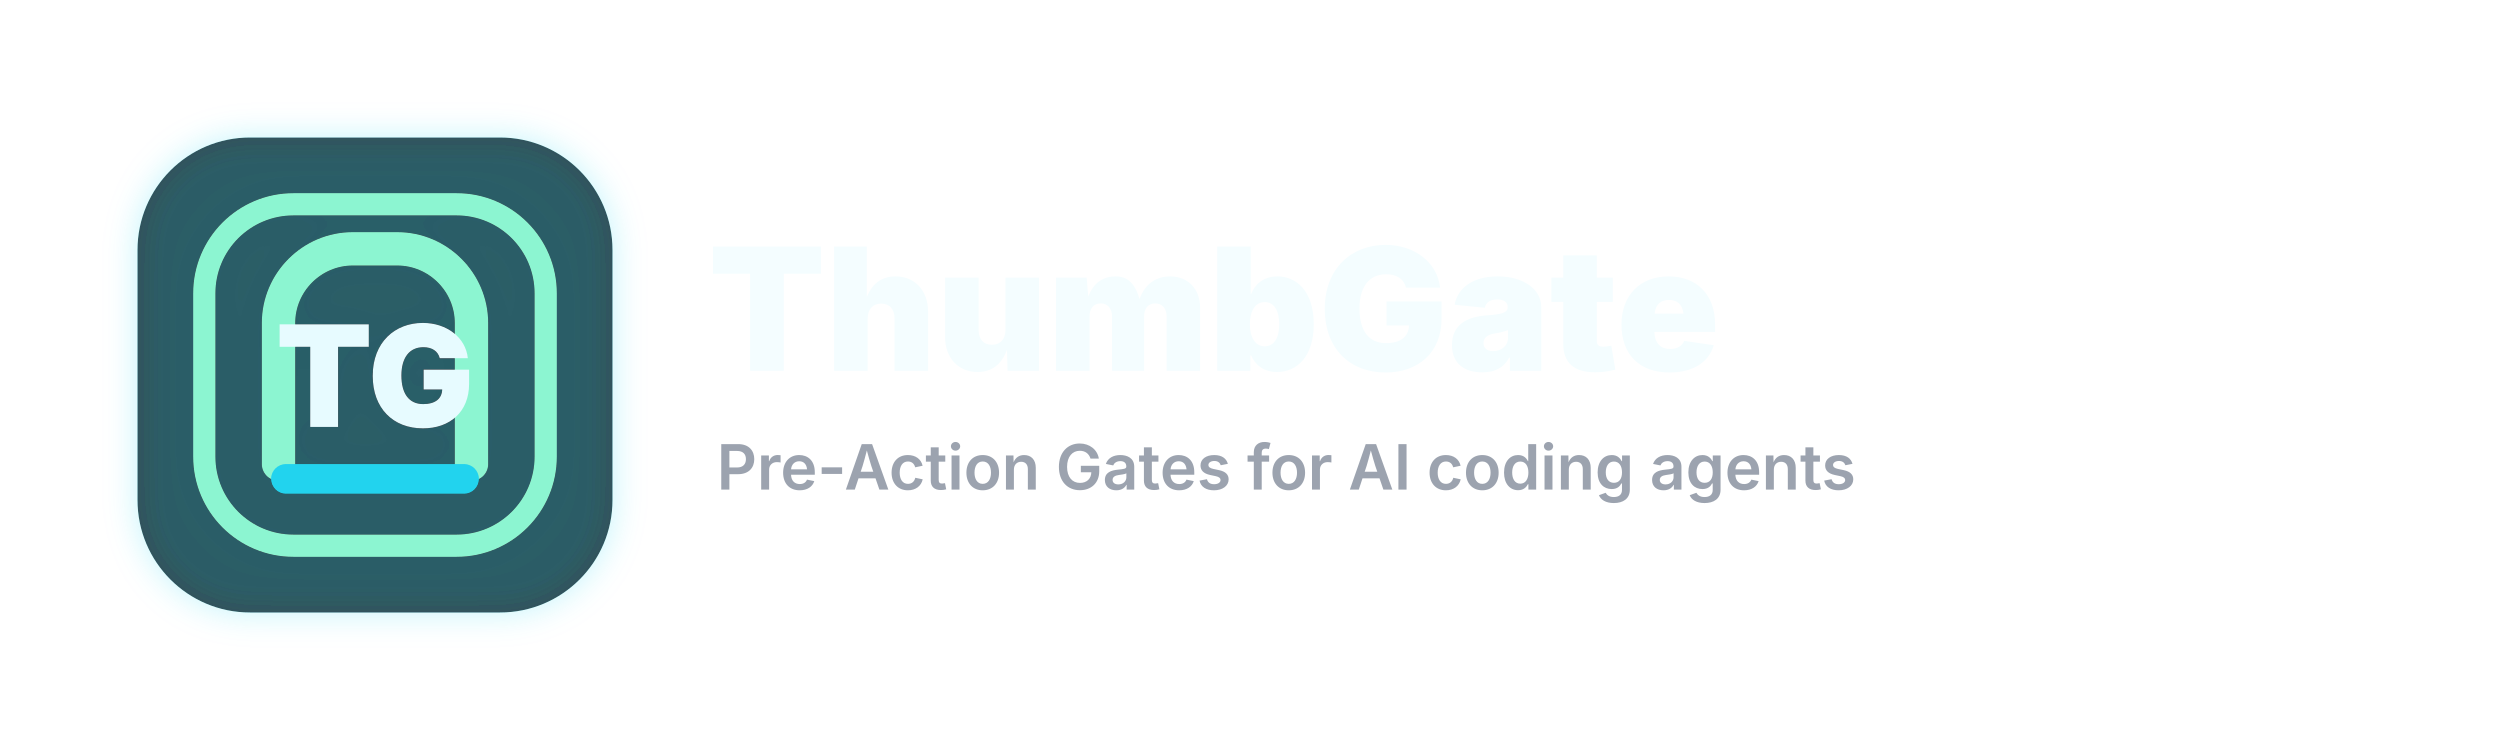
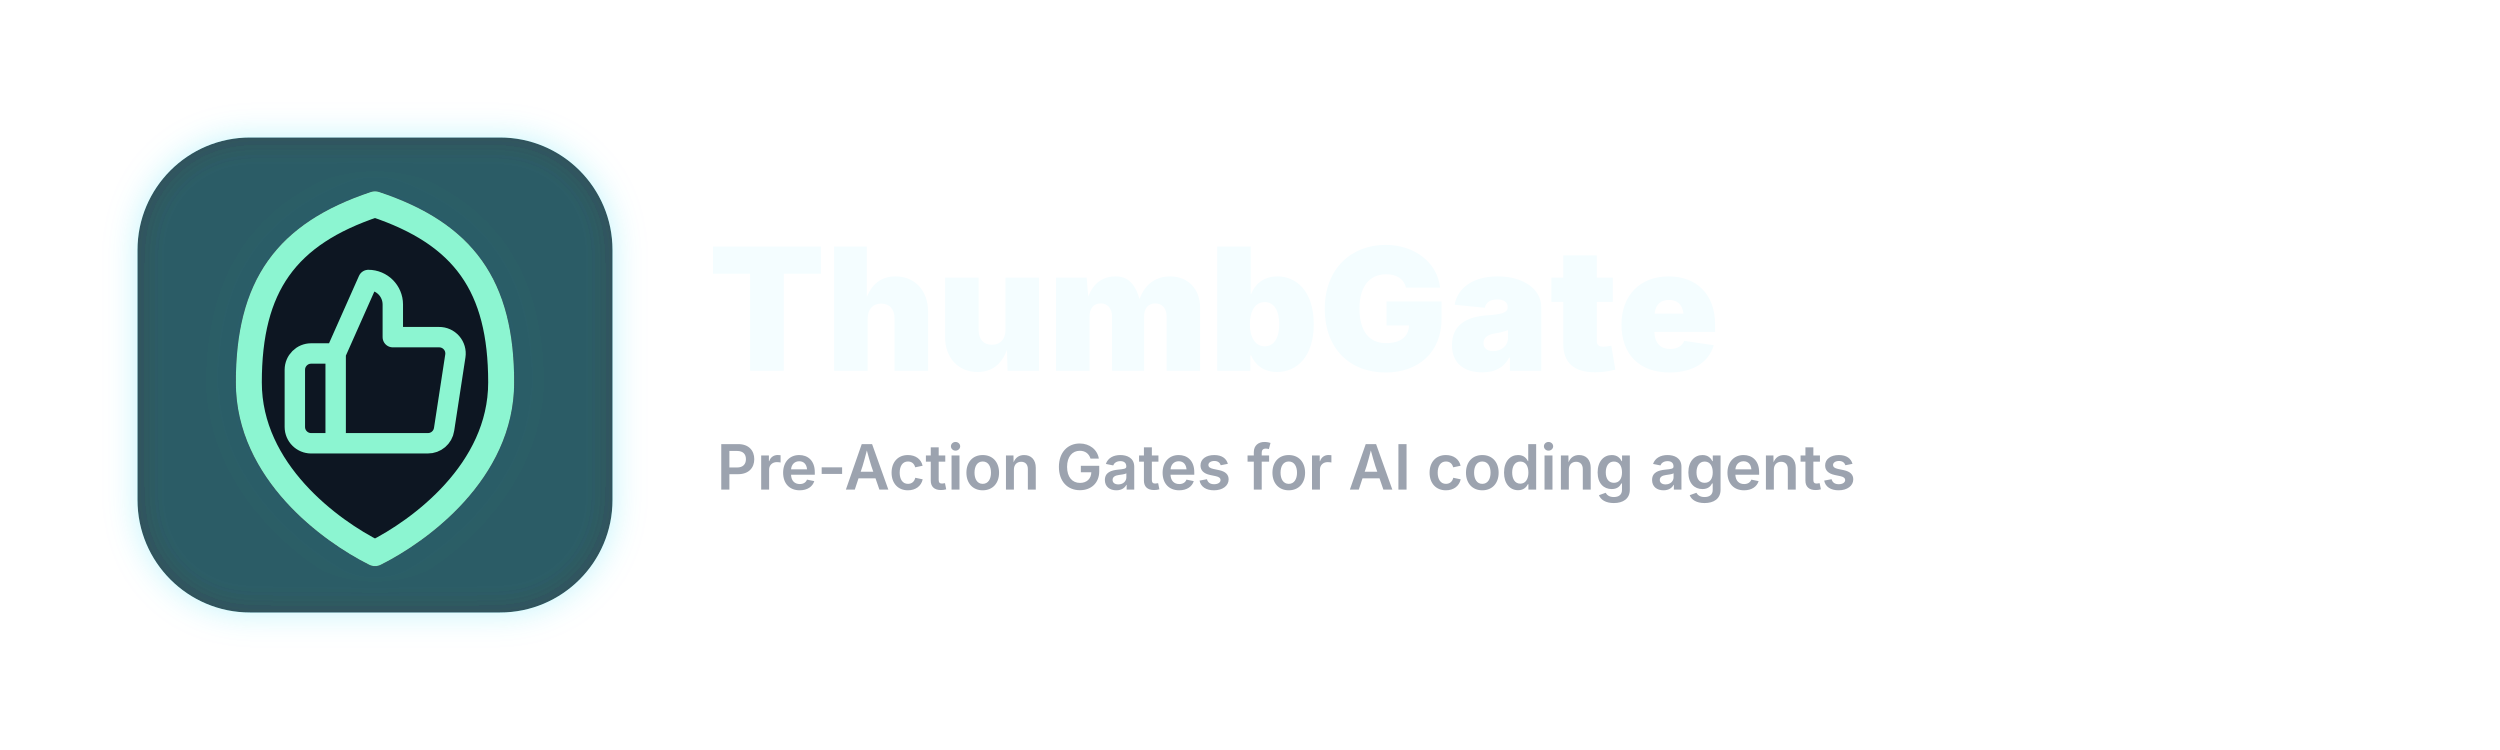
<svg xmlns="http://www.w3.org/2000/svg" viewBox="0 0 1200 360" role="img" aria-labelledby="tg-logo-transparent-title tg-logo-transparent-desc">
  <defs>
    <linearGradient id="tg-logo-transparent-frame" x1="64" y1="72" x2="288" y2="296" gradientUnits="userSpaceOnUse">
      <stop offset="0" stop-color="#8cf5d1" />
      <stop offset="1" stop-color="#22d3ee" />
    </linearGradient>
    <filter id="tg-logo-transparent-glow" x="-30%" y="-30%" width="160%" height="160%" color-interpolation-filters="sRGB">
      <feDropShadow dx="0" dy="0" stdDeviation="8" flood-color="#22d3ee" flood-opacity="0.30" />
    </filter>
  </defs>
  <g filter="url(#tg-logo-transparent-glow)">
    <rect x="66" y="66" width="228" height="228" rx="54" fill="#061015" fill-opacity="0.78" />
    <g transform="translate(66, 66) scale(3.5625)">
-       <rect x="9" y="9" width="46" height="46" rx="12" fill="none" stroke="url(#tg-logo-transparent-frame)" stroke-width="3" />
-       <path d="M19 44V25c0-5.5 4.5-10 10-10h6c5.5 0 10 4.5 10 10v19" fill="none" stroke="#8cf5d1" stroke-width="4.5" stroke-linecap="round" stroke-linejoin="round" />
-       <text x="32" y="39" text-anchor="middle" fill="#e7fbff" font-family="Inter, -apple-system, BlinkMacSystemFont, Segoe UI, Arial, sans-serif" font-size="19" font-weight="900">TG</text>
-       <rect x="18" y="44" width="28" height="4" rx="2" fill="#22d3ee" />
+       <path d="M32 9 C20 13 15 20 15 33 C15 45 26 53 32 56 C38 53 49 45 49 33 C49 20 44 13 32 9 Z" fill="#0b1820" stroke="url(#tg-logo-transparent-frame)" stroke-width="3.5" stroke-linejoin="round" />
+       <g transform="translate(19, 17) scale(1.1)" stroke="#8cf5d1" stroke-width="2.5" stroke-linecap="round" stroke-linejoin="round" fill="none">
+         <path d="M14 9V5a3 3 0 0 0-3-3l-4 9v11h11.28a2 2 0 0 0 2-1.7l1.38-9a2 2 0 0 0-2-2.3zM7 22H4a2 2 0 0 1-2-2v-7a2 2 0 0 1 2-2h3" />
+       </g>
    </g>
  </g>
  <text x="340" y="178" fill="#f4fdff" font-family="Inter, -apple-system, BlinkMacSystemFont, Segoe UI, Arial, sans-serif" font-size="82" font-weight="900">ThumbGate</text>
  <text x="344" y="235" fill="#9ca3af" font-family="Inter, -apple-system, BlinkMacSystemFont, Segoe UI, Arial, sans-serif" font-size="30" font-weight="600">Pre-Action Gates for AI coding agents</text>
</svg>
